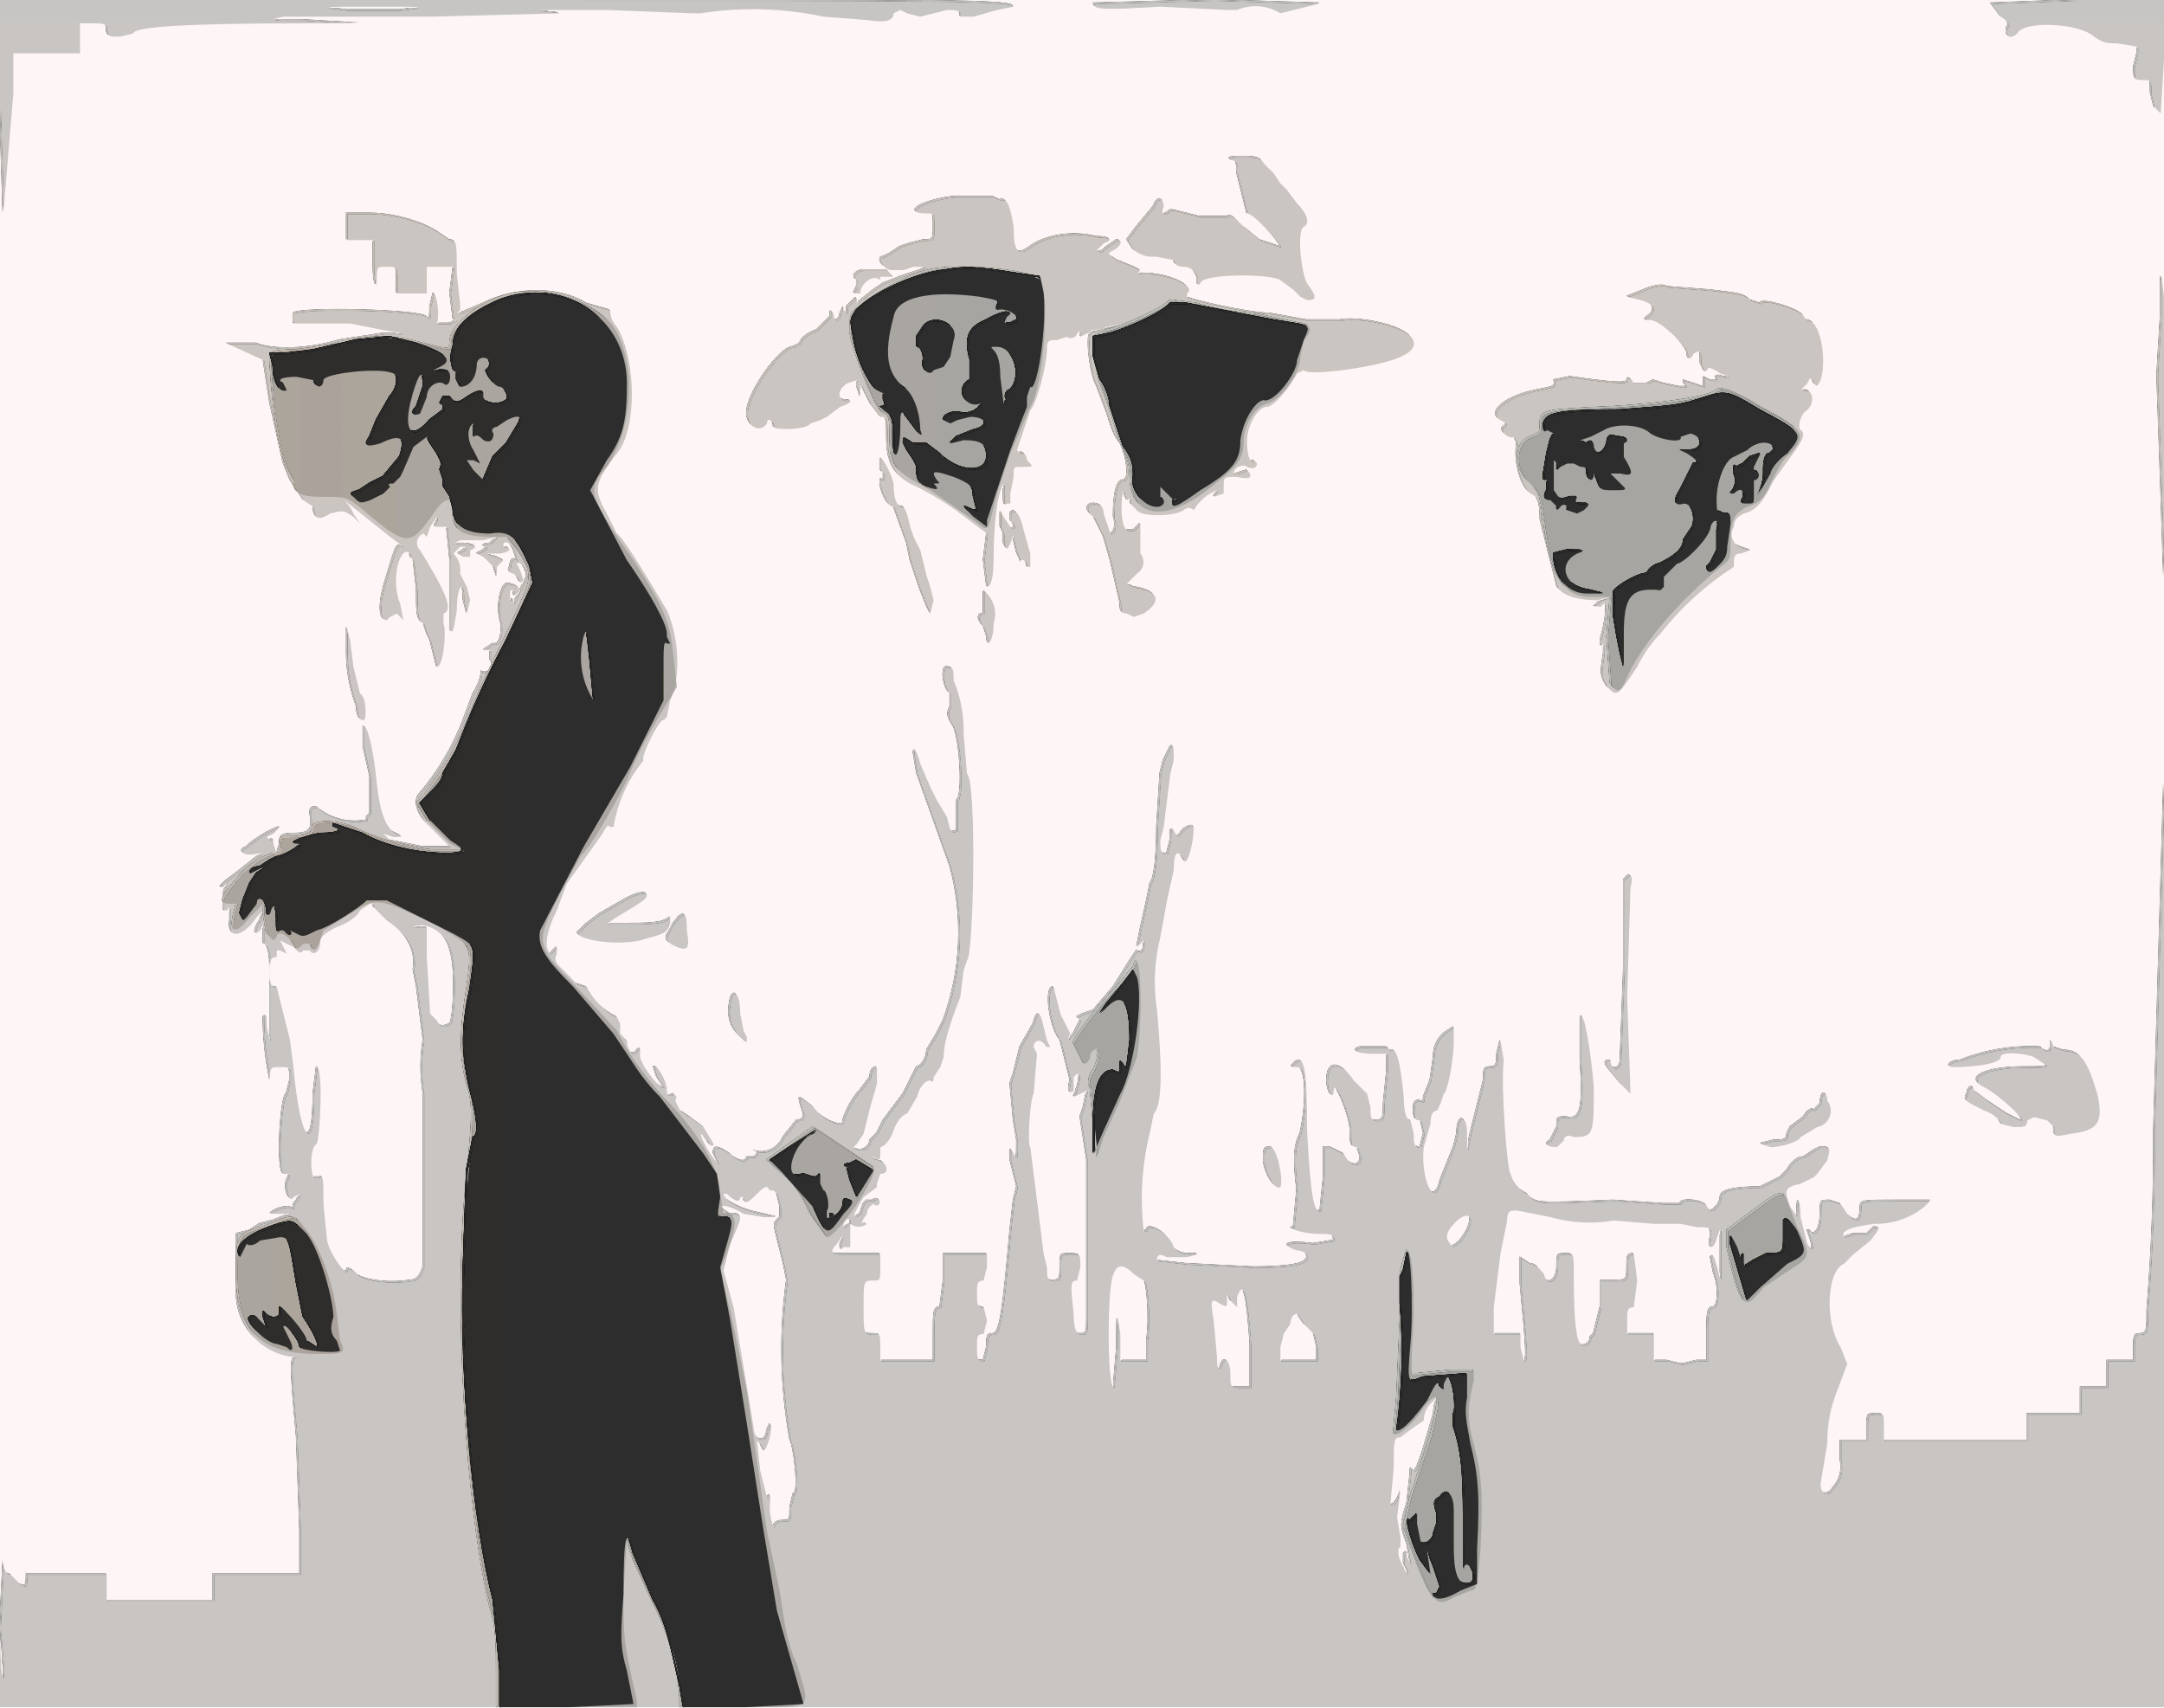
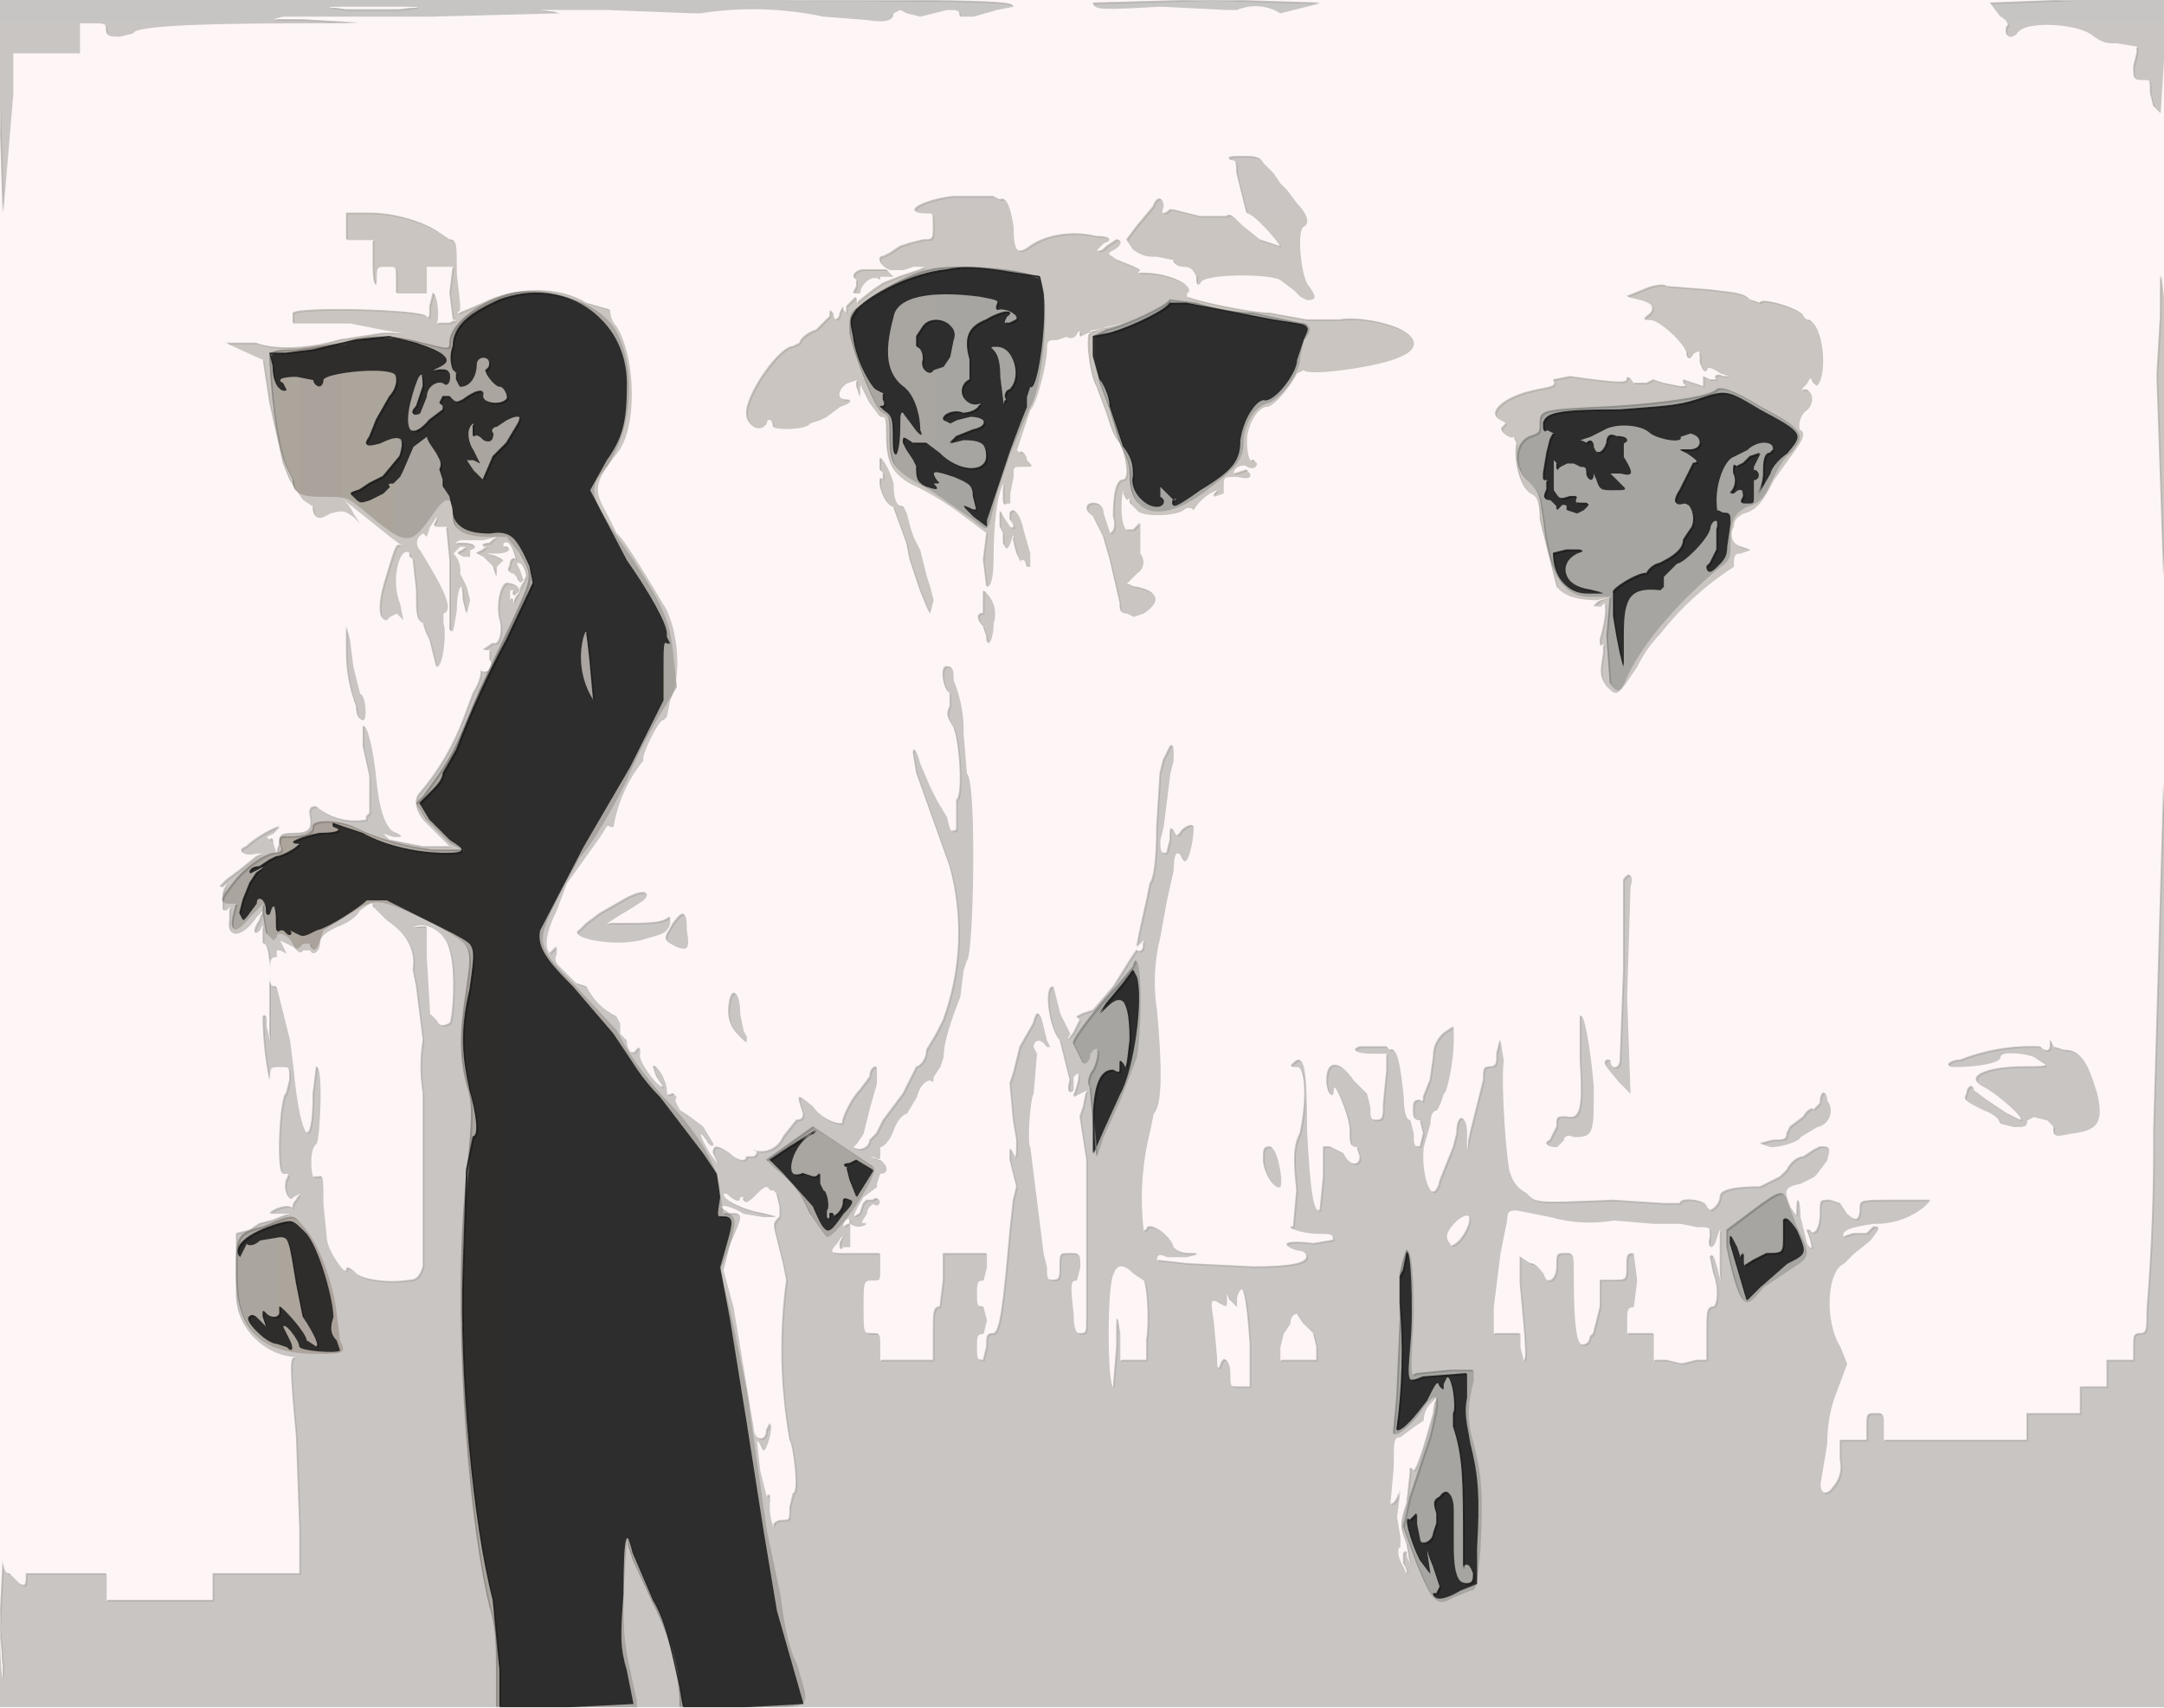
<svg xmlns="http://www.w3.org/2000/svg" id="-posters-1650742583641" itemscope="" itemtype="/posters" itemid="/+/posters/1650742583641" viewBox="0 0 649 512" preserveAspectRatio="xMidYMid slice" tabindex="0">
  <defs>
    <symbol id="-posters-1650742583641-background">
      <rect itemprop="background" width="100%" height="100%" tabindex="-1" style="fill: rgb(254, 246, 246);" />
    </symbol>
    <symbol id="-posters-1650742583641-light">
      <path d="M0 32l1 32 1-12 1-12 1-12V16h20V7h4c3 0 4 0 4 2s1 2 4 2l4-1c0-2 17-3 50-3h18L91 6c-9 0-11 0-6-1h44l39-1-6-1h20l26 1h2a102 102 0 0137 1l13 1c6 1 8 0 8-2l2-1 2 1 4 1 4-1 4-1c3 0 4 0 4 2h4l7-2 5-1c0-2-18-2-152-2H0v32M328 1c0 2 3 2 20 1l20 1h3a14 14 0 0113 1l4-1 4-1 4-1-32-1-36 1m269 0l3 4c2 1 3 3 2 3-1 3 1 4 3 2 2-4 19-3 23 1 3 2 4 2 7 2l6 1v2l-1 4c0 4 0 4 3 4 2 0 2 0 2 4l1 4 2 2 1-16V0h-26l-26 1M104 3h16c8-1 8-1-8-1s-16 0-8 1m265 45c2 0 2 1 2 4l1 4 1 4 1 4c2 0 10 9 10 10l-3-1-3-1-5-4c-3-3-4-4-5-3h-8l-4-1-4-1h-1c-2 2-3 1-2-1 0-3-2-3-3 0l-5 6-3 4 2 3c3 2 4 2 7 2l5 1c0 1 1 2 3 2s3 1 4 3c0 2 0 3 1 2 0-3 21-3 24-1l4 3 2 2 2 1c3 0 3-1 0-5-2-4-3-16-1-17s1-4-2-7l-3-4-1-1-1-1-2-3-3-3c-1-2-3-2-6-2s-5 0-4 1m-83 11c-9 1-16 5-8 5 2 0 2 0 2 4s0 4-3 4l-4 1-3 1-3 2-2 1c-2 0-1 3 2 4h4l3-1c4 0 4 0 2 1l-6 2-5 2-3 2-5 4c0-2 0-2-1-1l-2 2v2l-1-1v-1l-1 2c0 2-2 3-2 0-1-1-1-1-1 1l-4 4c-3 1-5 3-5 4l-2 1c-4 0-14 14-14 20 0 4 4 6 6 3 0-2 2-1 2 1 0 1 10 1 11-1l3-1 2-1 4-3c3-1 4-2 2-2-3 0-3-3 0-5l3-1v2l1 3v-1c0-3 0-3 1-1l2 4 3 4c2 0 2 1 2 6 0 8 2 12 9 15a86 86 0 0113 8l4 3 4 3-1 8 1 8c1 0 2-2 2-9 0-9 1-19 3-22v3c0 3 0 4 1 3h1v-3l1-5v-1c0-2 0-2 3-2s3 0 1-2c0-2-2-3-2-2l-1-1 2-6 2-6c2-2 5-14 5-18 0-2 0-3 2-3h1l3-1c1 1 3 0 3-1 1-1 1-1 1 1l2-1 6-2 5-1-4 1-5 1c-3-1-1 14 1 17l3 8c1 3 2 7 4 9 2 4 3 11 1 11s-3 4-3 11c1 3 0 5-1 5l-2-6c0-2-1-3-3-3s-3 2 0 4l3 6 2 7 3 13c0 2 0 3 2 3l2 1 3-1c6-4 4-7-3-8l-2-1 3-3a4 4 0 001-6v-9l-2 2h-2c-2-1-2-10-1-12v1l1 2c1-1 1 0 1 1l1 1 1 1c1 2 11 2 14 0a2 2 0 013 0 14 14 0 017-6l-1 2c-1 1-1 1 0 0l3-1v-2c0-3 0-3 4-3 4 1 5 0 3-2l-3 1h-1c0-2 3-3 4-2 2 1 3 0 3-1l-1-1c-1 1-2-1-2-6 0-4 3-10 6-10 2 0 7-6 9-10l2-1c1 2 23-1 29-4 5-2 5-5 2-7-4-3-15-5-20-4h-10l-11-2c-6 0-24-4-25-5v-1c3-2-5-6-13-6-2 0-2 0-1-1l-2-1-5-2c-3-2-3-2-1-3s3-3 1-3l-3 2c-1 1-2 2-3 1l2-2c3-1 2-2-2-2-8-2-16 0-20 3s-5 1-5-6c-1-6-2-9-4-8l-2-1h-12m-182 9v4h8v8c0 5 1 7 1 4 0-4 0-4 3-4s3 0 3 4v4h9v-8h8l-1 8 1 8h1l-2 1h-4c1-2 0-9-1-9l-1 4c0 3 0 4-1 3-1-2-38-3-40-1v3h17l10 2 6 1h-6l-13 2c-10 3-20 3-25 1h-9l11 5 2 13 4 18 2 5 4 6 3 2c0 4 2 4 5 2 4-1 4-1 7 1l2 2-2-3a12 12 0 00-4-5l5 4 10 8 4 3c-2-1-2-1-5 9-2 6-3 13 0 13l1-1 2-1 1 1 1 1-1-5c-3-7 0-18 3-15v1l1 1 1 9c0 7 0 9 2 10l1 3 1 2 1 4 1 4c2 0 3-11 2-13v-3c3-1 1-6-7-19a3 3 0 011-5l1 1 1-3 2-3v1c-1 2-1 2 1 2h2l1 10v21c1 1 1 0 2-6 0-7 2-10 2-3l1 4 1-4-1-4-2-4a7 7 0 00-2-6l2-2c2 0 2 0 1 1-2 1-2 1 0 2h2v-2c3-1 1-2-2-2s-3 0-1-1h7l4-1-2 2c-2 0-3 1-1 1l-1 1-2 1 2 1 3 3 1 3v-3l2-2-2-1-3-1h3c4 0 5-2 2-2v-1c1-1 2 0 3 2l1 3c-1-1-2 0-2 2-1 1 0 2 1 2l1 1c1 2 1 2 2 1l-1-3-1-2c1-1 3 2 3 4l-4 8c0-1 0-2-1-1v-3h1c0 2 0 2 1 1 2-1 0-3-3-3-2 1-3 7-2 11 1 3 0 8-2 7l-3 2h2v3a2 2 0 01-3 3c1 0 0 4-2 7l-3 8a75 75 0 01-13 22c-2 2-1 6 2 9l4 4 3 3h-8l-10-2-2-2 3 1c3 0 3 0 1-1-3-1-5-6-6-15-1-11-3-18-4-17v6l2 9v11l-1 1v1a18 18 0 01-15-4c-1 0-2 0-2 2 1 5 0 6-5 6-4 0-4 1-4 3l-1 3-1-3c0-1 0-2-1-1l-1-1 2-1 2-2c-1 0-7 3-10 6-3 1-1 3 3 2 2 0 2 0 0 1l-5 4-4 3-2 2h1l1-1-1 3v5h1l1-1v4c-1 6 4 5 8-1l2-2-1 3c-2 3-2 5 0 3 1-2 1-2 1 0v4c1 0 2 2 2 7v22l-1-4c0-3 0-4-1-3a95 95 0 002 19c0-4 0-4 3-4s3 0 3 4l-1 4c-2 1-3 24-1 24s2 0 1 2c-1 3 1 7 2 5l2-1-1 2a3 3 0 00-1 3c0-2-5-1-7 1h6l-5 2-4 1-3 2-4 1v19a19 19 0 0018 18c-2 0-2 2 0 24l1 28v13H64v8H32v-8H8v-2c0 6 0 6-2 5l-2-2-1-1c-1 0-2-1-2-4l-1 20v24h649V235l-3 104a620 620 0 01-2 54c0 6 0 7-2 7s-2 1-2 4v4h-8v8h-8v8h-16v8h-43v-4c0-4 0-4-2-4-3 0-3 0-3 4v4h-8v6a9 9 0 01-2 8c-2 3-4 2-4-1l2-12c0-6 1-11 3-16l3-8-2-5c-5-8-4-23 1-25l2-2 1-1 5-4c3-4 3-4 1-4l-2 2h-4l-3 1c-1-2 2-3 9-4a23 23 0 0015-5l2-2h-10c-10 0-11 0-11 2 0 4-1 5-4 2l-2-3-3-1c-3 0-3 0-3 4 0 5-2 7-3 5h-1c2 5 2 7 0 4l-2-8c0-5-1-7-1-2 0 2 0 2-2-1-2-5-2-6 3-7l4-2 1-1 3-4c1-4 1-4-2-4l-2 1-3 2c-2 0-4 2-5 4l-2 2-2 1-4 2c-8 0-12 1-12 3s-2 4-3 4l-1-1c0-2-8-3-8-1h-5l-15-1c-24 1-23 1-26-2a10 10 0 01-5-6c-1-1-3-27-2-34l-1-6-1 4c0 3 0 4-2 4s-2 1-2 4l-1 4-1 4-1 4-1 4-1 5v-5c0-6-3-6-3 0l-1 4-4 10c-2 9-6-1-5-10l2-7c0-3 1-4 2-4l1-2 1-3c1 0 3-10 3-16v-4l-3 2c-2 2-3 4-3 7l-1 7-2 5c0 1 0 2-1 1-2 0-2 1-2 3s0 3 2 3l1 4-1 4c-2 0-2-1-2-4l-1-4c-1 0-2-2-2-7-1-10-2-15-4-14l-1-1h-8c-3 1-1 2 4 2h4v5l-1 10c0 4 0 5-2 5s-2-1-2-4l-1-4-4-4c-4-6-8-6-8 0 0 4 2 6 2 3 0-4 5 8 5 12s0 5 2 5l1 3c0 3-3 3-5-1l-4-2h-2v9l-1 10c-2 1-3-5-4-24 0-20-1-23-4-20-1 1-1 1 1 1 3 0 3 11 1 20-2 4-2 8-1 17l-1 11c-3 0 3 2 7 2s5 0 5 2l-6 1c-7-1-11 0-5 2 2 0 3 1 3 2 0 2-5 3-16 3l-20-1-9-1c0-2 1-2 3-1h6c4-1 4-1 1-1s-4-1-5-2c-1-4-8-8-8-5h-1a83 83 0 012-30l1-5c2-2 3-9 1-31a55 55 0 011-22l2-11 2-9c0-5 1-7 3-3 1 2 3-5 3-10 0-1-3 0-4 2-1 1-1 1-2-1-1-1-1 0-1 3l-1 4c-2 0-2-1-2-4l1-4 1-8 1-8 1-4c0-4 0-5-1-4l-2 4-1 4-1 16c0 11-1 16-2 17l-1 5-2 9-1 5 1-1 1-1v2c0 1-1 2-2 1l-2 3-5 8-6 7-3 1-2 1 1 1-2 4c-2 2-2 2-1 0l-1-2-1-2-1-2-1-4-1-4c-3 0-1 13 2 16l3 12c-1 4 0 4 1 3v-4l1-1c1 0 1 2-1 7l2-1 2-1-1 5-1 3 2 13v47c0 5 0 5-2 5-1 0-2-1-2-6-1-9-1-10 1-10l1-4c0-4 0-4-3-4s-3 0-3 4c0 3 0 4-2 4s-2-1-2-4l-1-4-2-16-2-16c-1-1 0-15 1-16l1-12-1-2c0-2 2-3 4 0h1l-1-2-1-4c-1-5-2-5-3-1l-4 7-2 8-1 3 1 11 1 6c0 5 0 6-1 4s-1-2-1 2l1 4 1 4-1 4-1 9c-2 23-3 31-5 31s-2 1-2 4l-1 4c-2 0-2-1-2-4s0-4 2-4l1-4-1-4c-2 0-2-1-2-4s0-4 2-4l1-4v-4h-13v8l-1 8c-2 0-2 2-2 8v8h-16v-4c0-4 0-4-2-4-3 0-3 0-3-8s0-8 3-8c2 0 2 0 2-4v-4h-12c-3 0-3-1-1-3 2-3 2-3 1 0 0 2 0 2 1 1h2v-7l-2 1v-1c1-2 2-2 2 0a4 4 0 005 0c-2 0-2 0 0-3 0-2 2-3 2-3a1 1 0 100-1h-2l-1 1-1 3c-3 2-2 0 1-5l4-3v-1l1-3c3 0 2-3 0-4l-3-1h1c2 1 2 1 2-1v-2c1 0 3-2 4-5s3-5 4-5l3-5c1-4 3-5 4-5 1 1 1 0 1-1l2-3 1-3c0-3 1-8 5-18l1-8 1-3c2-1 3-54 0-56l-1-12a39 39 0 00-3-16c0-3 0-4-2-4s-1 7 1 8v4c-1 2-1 3 1 6 2 4 3 21 1 22v9c-2 1-2 0-3-4l-3-5-1-2-1-2-3-7c-1-4-2-5-2-3l1 6 10 28a76 76 0 01-2 46l-2 4-3 5c0 3-2 5-3 5l-1 2-3 6-3 4-3 4-1 2-1 2-2 2a3 3 0 01-5 2l1-1 2-3 2-8 2-7v-5c-1 0-2 1-2 3l-3 4c-3 3-6 10-5 10h-1c-2 0-6-2-8-5-5-4-5-4-3 2 0 1 0 2-2 2l-4 5a7 7 0 01-9 4c2 0 1 2 0 2h-2c0 2-3 1-5-1-3-2-5-3-5 0 2 4 2 4-1 0-3-5-4-8-1-4 1 2 2 2 2 1l-3-5-4-3-3-2c-1-2-2-3-1-4l-1-1c-2 1-2 0-2-1 0-3-3-8-4-7l1 3 2 3c-1 1-8-8-7-10 0-2 0-2-1-1-1 2-3 0-3-3l-2-2v-3l-1-2a20 20 0 01-9-9l-3-1-5-5c-1-1-2-2-1-4v-2l-1 1-1 1c-2-2-1-7 2-13l3-8 5-7 5-7c2-3 2-4 3-3h1a43 43 0 019-20c-1-1 5-13 6-12l1-1 1-5c3-6 3-18-1-27-3-5-13-22-15-23l-3-6c-4-7-4-9 3-18 6-7 6-28 0-38a7 7 0 01-2-5l-7-2c-8-5-21-5-31 0-7 3-9 4-7 2v-2l-1-9c0-9 0-10-2-10l-3-2c-4-3-13-6-21-6h-7v4m158 13h-3c-2 0-4 2-2 3v2l-1 2h2c0-3 4-6 6-4v-1h4l-2-2h-4m386 14l-1 17v2l1 29 1 30V89c-1-9-1-9-1 6m-155-8l-5 2 4 1c4 1 5 3 2 5-1 1-1 1 1 1 3 0 11 8 11 10s1 2 2 0c2-1 2-1 2 3 1 2 1 3 2 2 0-1 1-1 4 1 3 1 3 1 1 1-2-1-3 0-2 1h-2l-2-1v3l-3-1-3-1v1c1 1 1 1-1 1l-5-1-3-1-2 1h-4c-1-2-2-2-2-1s-3 1-17-1l-5 1c1 2 0 2-5 3-10 2-15 7-11 9 2 1 2 1 1 2-2 1 2 4 3 3l1 2c-1 5 1 13 4 15 2 1 3 2 3 8l5 20c2 3 7 4 12 4l4-1-3 1-2 2a3 3 0 012 0l1-1c1 0 1 4-1 11 0 2 0 2 1 1v3c-1 6-1 7 1 10 3 3 3 3 9-6a39 39 0 017-10 89 89 0 0122-20c0-3 0-4 2-4l3-1-3-1a4 4 0 01-2-6c0-2 1-3 3-4 4-1 6-4 9-10l5-7c3-4 5-7 3-8-1-1 0-5 2-6 2-2 2-5 0-6-2 0-2 0 0-2 1-2 1-2 2 0 1 1 1 1 2-1 2-6 0-18-4-18l-1-1c0-2-13-6-13-4l-3-1c-2-2-4-2-12-3l-13-1c-1-1-5 0-7 1m-229 51v3l1 1v2c-1-1-1 0-1 1 0 2 2 7 4 7l4 11 1 5 1 3 2 6 2 5 1 2 1-4-1-4-1-3-1-4-1-4-1-2-1-2-1-3-1-4-1-2c-2 0-3-2-3-7-1-4-4-9-4-7m36 17v3l1 2v3c1 2 1 2 2 0 1-3 1-3 1-1l1 4 1 2v1c0-2 2-1 2 1h1v-4l-2-7c-1-5-3-7-4-5v2c2 2 1 3 0 2l-2-3c-1-2-1-2-1 0m-5 24v5c-2 0-2 2 0 4l1 3c0 4 2 1 2-4a9 9 0 00-2-9c-1-1-1-1-1 1m-191 17a46 46 0 003 16c0 3 1 4 2 4s1-7-1-8l-2-8-1-8-1-4v8m383 68v27l-1 27c0 3-3 3-3 0h-1c-1 1-1 1 4 7l3 3-1-29 1-33c1-3 0-5-2-2m-300 6l-7 4-4 3-2 2c-4 2 9 5 18 3 7-2 8-2 9-5v-2c-2 2-6 2-15 2h-4l3-2 5-3 3-2c3-3-1-3-6 0m-79 3c-1 2-4 4-7 5-4 2-5 3-5 5s-2 4-3 2h-2c-1 1-1 1-3-1l-4-2 1 2 1 2-2-1h-1v2c-2 0-2 1-2 5 0 3 0 4 2 4l1 4 1 4 1 4 1 4 1 8c2 22 6 27 6 8l1-8c2 0 1 21 0 23-2 1-2 8-1 10h2c1-1 1 2 1 8l1 10c0 4 6 12 6 10 0-1 1-1 3 1s10 3 16 2c2 0 3-1 4-4v-52a49 49 0 010-16l-1-8-1-8-1-5c1-6-2-11-8-15l-4-4c0-2-1-1-4 1m94 4c-3 5-3 5 1 7 3 1 4 1 3-5 0-6-1-6-4-2m-78 1h4v9l1 17 2 2c1 2 2 2 4 1 1-1 2-16 0-22-1-5-7-9-11-7m95 22c-1 5 0 8 3 11 2 2 2 2 2 0l-1-2-1-5c0-6-2-8-3-4m255 5v13c1 15 0 18-4 17-3 0-3 0-3 3l-2 4c-2 1-1 2 2 2l2-2c0-1 1-2 3-1 6 0 6-1 6-15-1-12-3-23-4-21m141 9c0 1-1 2-3 0a58 58 0 00-24 4c-3 0-5 2-2 2 6 0 14-1 14-3s8-1 10 0l3 2c2 1-1 1-6 1-11 0-18 3-12 6 4 2 13 10 11 10l-4-2-6-4-4-3c0-2-2-1-2 1-1 2-1 2 5 5 3 1 5 3 5 4l4 1c3 0 4 0 4-2l2-1 4 1 2 2c0 3 0 3 5 2 8-1 10-3 8-12-3-10-5-13-10-13l-3-1-1-2v2m-69 17l-2 2c0-1-2 0-3 2l-4 3-1 2c0 2-1 2-4 2l-4 1 3 1c4 0 9-2 9-3l5-3a5 5 0 003-8c0-3-2-3-2 1m-167 17c0 3 3 9 5 8 1-2-1-12-3-12s-2 1-2 4m-153 11c-2 2-3 2-3 0h-1c0 2-2 1-4-1h-1c0 2 6 5 12 6l4 1h-4l-6-1c-3-2-7-3-7-2l3 2c4 0 4 0 0 9l-2 8 3 11 6 36c0 4 4 5 4 1l1-2c1 1-1 8-2 8l-1-2-1-1 1 9 2 8c1-1 1-1 1 1a16 16 0 001 8c0-1 1-2 3-2s2 0 2-4l1-4c2 0 0-15-1-16a153 153 0 01-1-48l-1-5-2-8c-1-4-1-4 1-6v-3l-1-4-1-1h-1c-1-2-2-1-5 2m226 7l-2 10-1 8-1 8v8h8v4l1 4c1 0 1-2-1-23v-8l3 2c2 0 3 2 4 3 1 4 4 2 4-2s0-4 3-4c2 0 2 0 2 7 0 15 1 19 2 20s3 0 3-2l1-1 2-8v-8h4c4 0 4 0 4-4 0-3 0-4 2-4l1 8-1 8c-2 0-2 1-2 4v4h8v8h4l4 1h1l4-1h3v-8c0-6 0-8 2-8 1 0 2-5 0-10l-1-5c1-1 1 0 2 3l1 4v-12c0-4 0-4-1-1-1 4-3 4-2 0 0-3 0-3-4-3l-5-1h-8l-12-1a43 43 0 01-19-1l-10-2c-2 0-3 0-3 3m-15 0c-3 3-4 5-2 7 0 1 1 1 3-1 4-5 4-10-1-6m-103 16c-2 3-2 34 0 34l1-12c0-10 0-11 1-4v8h8v-6c1-7 0-18-1-18l-3-2c-3-3-5-3-6 0m37 7v3l-2-2-1-2v2c0 2 0 2-2 1-3-2-3-1-2 5l1 11c0 2 0 4 1 3 1-4 3-2 3 2s0 4 3 4h3v-13c-1-14-2-20-4-14m16 8l-2 3-1 4v4h11v-4l-1-4-3-3-2-3c-1 0-2 1-2 3m42 24a7 7 0 00-2 5l-3 2-4 3c-2 0-2 1-2 9l-1 11h1a9 9 0 002-4l-1 8 1 6v3c-1 0-1 3 1 6 1 3 2 2 0-1v-3c1-1 1-1 1 1l1 2-1-6c-2-5-2-6 0-12l1-9c0-2 0-2 1-1s4-10 6-17a19 19 0 011-5l-2 2M0 488c0 13 1 19 1 12a578 578 0 00-1-12" tabindex="-1" itemprop="light" style="fill-opacity: 0.594; fill-rule: evenodd;" />
    </symbol>
    <symbol id="-posters-1650742583641-regular">
      <path d="M279 81c-6 1-18 8-21 11-3 2-3 3-3 8 1 6 8 24 10 24 2 1 2 2 2 7 0 9 1 10 12 16l13 9c5 4 4 4 7-8l4-12 3-7 3-7c4-6 6-34 3-38-2-3-25-5-33-3m-125 7c-9 2-19 9-19 15 0 2 0 2-8 0-7-2-15-3-24 0l-14 2c-8 0-8 1-8 3 1 18 3 27 5 32l2 4c0 4 2 5 9 5s7 0 12 4c13 11 14 11 21 1 4-6 6-5 6 1 0 4 3 6 11 6h5l4 5c4 7 4 7-2 20l-10 21c-7 17-8 19-12 25l-5 7-2 2 3 5 7 7 4 2h-9c-8-1-16-3-24-7-5-2-12-2-12 0s-2 3-7 3c-3 0-3 0-3 2 1 2 1 3-2 3-4 1-9 5-12 9-4 5-4 6-1 6h2l-1 4c-1 5 1 5 5 0l4-4v3l1 6 2 2 1-1c0-2 3-1 5 2 1 2 1 2 3 0h2c1 3 2 2 3-1l1-3 8-5c8-5 8-5 25 3 12 7 12 6 10 20-2 13-2 20 0 28 2 6 2 9 0 29-4 37 0 99 7 128 2 6 2 12 2 19v11h42v-2c-4-18-4-18-4-33l1-15 2 6 6 13a72 72 0 018 28v3h19c22 0 20 1 16-13-3-6-4-14-5-21l-4-19-6-42-5-24-3-12 3-8c2-7 2-9-2-9l-1-6c0-7-6-18-17-29-6-7-10-12-14-20l-13-14c-10-10-11-12-7-21l4-8 5-9c3-3 9-13 14-23 4-10 10-20 12-23l3-5-1-9c-1-11-3-15-12-29-14-20-14-21-8-28 8-12 9-31 2-42-5-7-19-12-30-10m197 2c-1 2-14 8-19 9l-4 2v6l2 8 3 8 3 10c2 4 3 6 3 10 0 12 10 14 23 4 9-7 11-9 11-15 0-4 3-10 7-11s10-9 10-14l1-5c3-3 2-5-1-5l-14-3c-6 0-14-2-17-3l-8-1m164 27c-2 2-15 4-31 5-21 1-22 1-22 5 0 3 0 3-3 4-5 2-5 10 0 14 3 3 3 4 4 11 2 17 6 23 14 23h6l-1 12 1 14c2 3 3 3 5-2 5-11 17-24 28-33 3-2 3-3 3-7 0-7 1-9 5-11 3-1 5-2 7-7 2-4 4-8 6-9 5-6 4-7-9-14-8-5-12-6-13-5M340 290l-5 6c-4 4-13 15-13 17l3 6c1 0 2-1 2-3 3-4 3 1 1 5-1 1-2 4-1 5l1 11 1 10 2-6 5-11 5-13c2-13 1-35-1-27m-103 53l-7 5 2 2c6 5 8 7 11 14l5 7c3 0 16-19 14-21l-18-12-7 5m289 20l-8 6v5c1 5 3 14 5 16 1 1 2 1 6-4l9-6c5-3 5-4 1-12l-3-8c-1-3-2-3-10 3m-447 5c-8 2-8 3-8 14 0 17 7 24 24 24 8 0 9 0 7-4l-1-8c-1-9-5-20-9-25s-3-5-13-1m342 10l-1 4v14l-1 23-1 11c1 1 6-3 9-8 5-6 5-3 2 9l-6 18-2 9 4 11c5 12 6 13 11 10l5-2c2 0 2-2 3-12 1-19 0-24-2-32-2-7-2-11 0-19v-3h-7l-10 1c-2 1-2 1-1-18 0-15-1-19-2-19l-1 3" itemprop="regular" tabindex="-1" style="fill-opacity: 0.757; fill-rule: evenodd;" />
    </symbol>
    <symbol id="-posters-1650742583641-bold">
      <path d="M284 81c-10 1-22 7-27 12-2 3-2 3-1 8 1 8 6 16 7 16l2 1v2c1 2 0 2-1 2l1 1c3 2 3 3 3 9 0 8 2 4 2-4 0-3 0-5 1-4l3 4c2 3 3 3 2 1 0-5-2-11-5-13-5-4-6-10-3-21 1-6 11-8 26-6 5 1 6 1 5 3v1c3-1 7 2 6 3l-2 1c-2 0-2 0-1-2 3-2-1-2-6 1-5 2-7 5-5 12v6a3 3 0 003 7c0 2-3 3-5 3-2-1-6 0-6 2l2 1 2-1 4-1c5 0 6 3 1 4l-5 2-2 2 4-1c5 0 7 1 7 5 0 5-8 5-14-1l-4-3h-4c-3-2-3-2-3 0l1 2 2 3 1 2c0 3 0 5 3 6s4 1 2-1c-2-1-2-1 0 0 2 0 2 0 1-1-2-3-1-3 5-1 5 2 6 3 6 6l1 4h-1c-4-2-3-1 0 2l4 3v-2l7-21 3-8 2-5v-3l1-3c2 2 5-18 4-28l-1-5-7-1c-12-2-16-2-21-1m-134 9c-9 4-14 8-14 14a10 10 0 000 7l1 1v2l1 2c3 0 5-3 5-7a2 2 0 113 2c-1 0 2 5 4 5 1 0 3 3 2 4-2 2-8 1-7-2 0-1-2-1-6 2-2 1-2 1-4-1h-2l-1 2 1 1v1l-4 3c-5 6-8 4-6-5 2-8 4-12 4-5l-2 6c-2 2-1 3 1 2l2-5c0-3 3-5 5-4 1 1 2 0 2-2s-1-2-3-2h-2l2-1c4-2 2-4-7-7l-8-2-10 1-13 3-8 1h-5l1 4c0 5 2 8 4 7l-1-2c-2-1-1-2 4-2l5 1c1 3 3 2 3 0s17-4 21-2c2 1 1 5-1 7l-4 7-2 5c-2 3-1 3 3 2 6-3 8-2 6 4l-5 6-4 2-3 2c-3 1-3 1-2 2 2 2 2 2 5 1l4-2 2-2c-1-1 0-1 1-1l2-2 1-2 3-7 4-3 1 2 2 3c1 2 2 3 1 5l1 3v2l2 3 1 4c0 5 4 7 11 7 6-1 8 1 12 10l1 5-8 17a280 280 0 00-15 33l-4 7c0 2-2 4-4 6l-3 3 3 5 6 6c5 3 5 4-1 4-8 0-18-2-25-6l-9-3v1c3 1 2 2-4 2-5 1-10 3-7 3s-4 4-6 4l-2 1-3 2c-2 0-3 1-3 2l2-1 2-1-2 2-2 3-2 5-1 4 1 2 1-1 3-4c0-3 3-1 3 2 0 1 0 2 1 1 1-4 2-2 2 2 0 3 0 4 1 3h1l1 1c1 1 2 0 1-1l2 1c2 1 2 1 6-1 4-1 13-7 15-9h6l20 10c7 4 7 3 5 17-3 13-2 21 0 30 2 7 3 14 1 14l-2 10-1 30c-1 32 3 76 9 99l2 21v11h20l20-1-2-10c-2-7-2-10-1-23 0-19 1-20 3-12l6 14c4 7 5 13 8 26l1 6h18l18-1-4-14-4-14-4-24-5-32-5-31-3-16 2-7c2-7 2-8-1-8-2 0-2 0-1-6l-1-7-4-6-13-17a59 59 0 01-8-10l-6-9-12-14c-8-8-11-12-10-17l13-25 14-24 10-20v-9c0-7 0-9 1-8h1l-1-2v-1c0-3-5-12-12-22l-11-21 5-9c5-7 6-12 6-23 0-20-19-32-38-25m201 1c-1 2-11 7-18 9l-5 1v6l2 7c1 1 3 5 3 8l4 12c3 4 3 6 3 9-1 4 3 9 7 9 2 0 3-2 1-3v-3l2 2 2 2c1-1 1 0 0 0-1 3 1 2 8-3 10-6 12-9 12-15 1-7 5-12 7-12 3 1 10-8 10-12l2-6c2-5 3-4-9-6l-26-5h-5m-74 7l-2 3v3c2 1 2 3 2 4-1 3 2 5 3 3l3-1 2-3 1-5c2-5-6-8-9-4m21 7c1 1 2 3 2 8l1 8 1-1c-1-1 0-3 1-3 4-4 1-13-4-13-2 0-2 0-1 1m211 15c-6 2-11 2-23 3-19 0-22 1-23 4 0 2 0 3 1 2l2 1-1 2-1 4-1 6v2h1v3c-1 2-1 3 1 3l2 2v1l1-1a1 1 0 112 1l3 1 2-1 1-1c1-1 0-1-1-1-2 0-3 0-2-2h-2c-3 1-3 1-5-2v-9l1 1v2l1-1 2-1h2l2 1c1 0 2 0 2 2s2 3 2 0l1 2c1 3 1 3 5 3 3 0 4 0 3-1l-2-2-2-2h3c4 1 4 0 1-5v-4c2-1 1-2-2-2-2-1-3 0-3 2-1 3-3 4-4 1 0-2-1-2-2-1l-2-1 3-1 4-2c3-2 11-2 14 1 3 2 10 3 9 1l3-1c4 1 4 5 0 5h-3l2 1c3 2 4 3 2 3l-2 4-2 4c-2 3-2 5 1 4 3 0 4 6 2 8l-2 3c0 3-3 5-7 7a6 6 0 00-4 3c-3 0-11 5-10 6v7l1 6 1 5 1 4v-10c0-11 2-14 11-13l1-1v-3l4-4c2 0 10-8 10-11 1-3 3-2 2 1v6l-2 4-1 1c0 2 1 2 3 0s3-3 3-6l1-7c0-3 0-3-2-3l-2-1c-1-7 2-15 5-16l4-2c3-3 8-3 8 0l-1 1c-1 0-2 1-2 5a14 14 0 01-2 8l4-7c0-1 2-4 5-6 5-6 5-6-8-13-10-6-10-6-19-3m-357 6l-3 2c-1 0-2 1-1 2 0 2-1 3-3 2-1-1-2-2-3-1v-4c-2 1-2 5 0 8l2 4-2-1h-2l2 3 3 3 3-7 2-2 2-2 3-5c2-3 1-4-3-2m373 11l-2 2-2 1c-1-1-1 0-1 2a5 5 0 01-1 6h1c2-2 3-1 3 1-1 2-1 2 1 2s2 0 2-2v-5a1 1 0 000-3v-1l2-4-3 1m-59 29c0 7 4 12 10 12h5l-4-1c-8-1-10-8-4-11 3-1 2-1-3-1l-4 1m-291 25a24 24 0 003 19v-1l-1-11c-1-9-1-10-2-7m165 100l-3 4-5 6-2 3 2-2c5-5 7-1 7 10-1 9-1 9-2 7-1-1-1-1-1 1s0 2-2 1c-4 0-6 5-6 16v9l3-7 5-11c4-7 7-28 5-35l-1-2m-103 53l-6 4 4 4 9 10c4 9 4 9 9 2 3-3 3-4 2-4-2-1-2 0-2 1 0 2-3 5-3 3h-1c0 2 0 2-1 1v-2c1-1 0-6-1-6l-1-2v-3l-1 1h-1l-3-1c-7 3-3-10 3-12l1-1-8 5m18 5c-2 0-2 1-1 1l1 4 2 5 5-8-5-3-2 1m280 17v5c0 5 0 5-5 5l-4 2c-3 2-3 2-3 0v-2l-1 1-1-3c-2-4-2-4-2-1l5 17 4-4 8-7c6-3 6-3 3-10-2-3-3-4-4-3m-451 1c-10 3-14 7-12 10l1-2 1-2c1 1 3 0 4-1l6-1c3 0 3 2 5 14l2 10c4 6 5 9 4 9l-3-2c0-2-7-10-8-10v2c0 1-2 2-4 0-1-1-1-1-1 1l1 3-2-2c-1-1-2-2-3-1-2 1 5 8 8 8l3 1c2 2 2 0 1-2l-2-4c0-2 5 4 5 6 0 1 11 2 12 1l-1-3c-2-2-2-4-1-7 0-5-4-20-8-25-4-4-4-4-8-3m338 9l-1 5-1 2v8a168 168 0 01-1 38c2 0 6-5 9-9 3-6 3-6 4-4 1 1 1 1 1-1l1-2c2 0 3 10 2 11v4c3 9 3 16 3 34v9c0-3 2-2 3 1 0 2 0 3-2 3-3 0-4-4-4-11v-11c0-5-2-7-4-4-2 1-2 2-1 5v3l-1 3c0 2-3 4-4 2l-1-5v-3l-1 1-1 1c-2-2 0 6 3 12l3 4-1-7 2 5 2 6-1 2h-1c0 2 3 2 8-1l5-2v-11c1-17 0-23-2-31-1-6-2-9-1-14v-7l-13 1c-5 2-5 2-4-10 1-11 0-30-1-27" tabindex="-1" itemprop="bold" style="fill-opacity: 0.834; fill-rule: evenodd;" />
    </symbol>
  </defs>
  <use class="background" href="#-posters-1650742583641-background" fill="url(#-posters-1650742583641-background-gradient" />
  <use class="light" href="#-posters-1650742583641-light" fill="url(#-posters-1650742583641-light-gradient" filter="url(#light-filter)" />
  <use class="regular" href="#-posters-1650742583641-regular" fill="url(#-posters-1650742583641-regular-gradient" filter="url(#regular-filter)" />
  <use class="bold" href="#-posters-1650742583641-bold" fill="url(#-posters-1650742583641-bold-gradient" filter="url(#bold-filter)" />
  <use class="emboss" tabindex="-1" href="#-posters-1650742583641-light" fill="url(#-posters-1650742583641-light-gradient" filter="url(#emboss)" />
  <use class="emboss" tabindex="-1" fill="url(#-posters-1650742583641-regular-gradient" href="#-posters-1650742583641-regular" filter="url(#emboss)" />
  <use class="emboss" tabindex="-1" fill="url(#-posters-1650742583641-bold-gradient" href="#-posters-1650742583641-bold" filter="url(#emboss)" />
  <defs>
    <g class="gradients">
      <radialGradient gradientUnits="userSpaceOnUse">
        <stop itemprop="radial" stop-color="hsla(75, 1%, 92%, 1.00)" offset="0%" />
        <stop itemprop="radial" stop-color="hsla(30, 5%, 69%, 1.00)" offset="15%" />
        <stop itemprop="radial" stop-color="hsla(25, 5%, 51%, 1.00)" offset="30%" />
        <stop itemprop="radial" stop-color="hsla(38, 3%, 82%, 1.00)" offset="45%" />
        <stop itemprop="radial" stop-color="hsla(47, 2%, 81%, 1.00)" offset="60%" />
        <stop itemprop="radial" stop-color="hsla(45, 2%, 86%, 1.00)" offset="75%" />
        <stop itemprop="radial" stop-color="hsla(40, 3%, 81%, 1.00)" offset="90%" />
      </radialGradient>
      <linearGradient gradientUnits="userSpaceOnUse" x1="0" x2="0" y1="0" y2="100%">
        <stop itemprop="vertical" stop-color="hsla(75, 1%, 92%, 0.79)" offset="0%" />
        <stop itemprop="vertical" stop-color="hsla(30, 5%, 69%, 0.79)" offset="15%" />
        <stop itemprop="vertical" stop-color="hsla(28, 5%, 50%, 0.79)" offset="30%" />
        <stop itemprop="vertical" stop-color="hsla(38, 3%, 82%, 0.79)" offset="45%" />
        <stop itemprop="vertical" stop-color="hsla(48, 2%, 81%, 0.79)" offset="60%" />
        <stop itemprop="vertical" stop-color="hsla(45, 2%, 86%, 0.79)" offset="75%" />
        <stop itemprop="vertical" stop-color="hsla(35, 3%, 81%, 0.79)" offset="90%" />
      </linearGradient>
      <linearGradient gradientUnits="userSpaceOnUse" x1="0" x2="100%" y1="0" y2="0">
        <stop itemprop="horizontal" stop-color="hsla(50, 1%, 89%, 1.00)" offset="0%" />
        <stop itemprop="horizontal" stop-color="hsla(26, 6%, 53%, 1.00)" offset="15%" />
        <stop itemprop="horizontal" stop-color="hsla(38, 3%, 77%, 1.00)" offset="30%" />
        <stop itemprop="horizontal" stop-color="hsla(42, 2%, 81%, 1.00)" offset="45%" />
        <stop itemprop="horizontal" stop-color="hsla(42, 2%, 85%, 1.00)" offset="60%" />
        <stop itemprop="horizontal" stop-color="hsla(47, 2%, 85%, 1.00)" offset="75%" />
        <stop itemprop="horizontal" stop-color="hsla(75, 1%, 91%, 1.00)" offset="90%" />
      </linearGradient>
    </g>
    <g class="generated gradients">
      <radialGradient id="-posters-1650742583641-background-gradient" gradientUnits="userSpaceOnUse">
        <stop stop-color="hsla(75, 1%, 92%, 1.00)" offset="0%" />
        <stop stop-color="hsla(30, 5%, 80%, 1)" offset="15%" />
        <stop stop-color="hsla(25, 5%, 80%, 1)" offset="30%" />
        <stop stop-color="hsla(38, 3%, 80%, 1)" offset="45%" />
        <stop stop-color="hsla(47, 2%, 80%, 1)" offset="60%" />
        <stop stop-color="hsla(45, 2%, 86%, 1.00)" offset="75%" />
        <stop stop-color="hsla(40, 3%, 80%, 1)" offset="90%" />
      </radialGradient>
      <linearGradient id="-posters-1650742583641-light-gradient" gradientUnits="userSpaceOnUse" x1="0%" x2="0" y1="0" y2="100%">
        <stop stop-color="hsla(75, 1%, 60%, 0.9)" offset="0%" />
        <stop stop-color="hsla(30, 5%, 60%, 0.9)" offset="15%" />
        <stop stop-color="hsla(28, 5%, 60%, 0.9)" offset="30%" />
        <stop stop-color="hsla(38, 3%, 60%, 0.9)" offset="45%" />
        <stop stop-color="hsla(48, 2%, 60%, 0.9)" offset="60%" />
        <stop stop-color="hsla(45, 2%, 60%, 0.9)" offset="75%" />
        <stop stop-color="hsla(35, 3%, 60%, 0.9)" offset="90%" />
      </linearGradient>
      <linearGradient id="-posters-1650742583641-regular-gradient" gradientUnits="userSpaceOnUse" x1="0" x2="100%" y1="0" y2="0">
        <stop stop-color="hsla(50, 1%, 50%, 1)" offset="0%" />
        <stop stop-color="hsla(26, 6%, 50%, 1)" offset="15%" />
        <stop stop-color="hsla(38, 3%, 50%, 1)" offset="30%" />
        <stop stop-color="hsla(42, 2%, 50%, 1)" offset="45%" />
        <stop stop-color="hsla(42, 2%, 50%, 1)" offset="60%" />
        <stop stop-color="hsla(47, 2%, 50%, 1)" offset="75%" />
        <stop stop-color="hsla(75, 1%, 50%, 1)" offset="90%" />
      </linearGradient>
      <linearGradient id="-posters-1650742583641-bold-gradient" gradientUnits="userSpaceOnUse" x1="0" x2="100%" y1="0" y2="0">
        <stop stop-color="hsla(75, 10%, 8%, 1)" offset="0%" />
        <stop stop-color="hsla(30, 10%, 8%, 1)" offset="15%" />
        <stop stop-color="hsla(28, 10%, 8%, 1)" offset="30%" />
        <stop stop-color="hsla(38, 10%, 8%, 1)" offset="45%" />
        <stop stop-color="hsla(48, 10%, 8%, 1)" offset="60%" />
        <stop stop-color="hsla(45, 10%, 8%, 1)" offset="75%" />
        <stop stop-color="hsla(35, 10%, 8%, 1)" offset="90%" />
      </linearGradient>
    </g>
  </defs>
  <defs>
    <filter id="light-filter">
      <feColorMatrix in="SourceGraphic" type="matrix" values="1.5 0 0 0 0                 0 1.5 0 0 0                 0 0 1.5 0 0                 0 0 0 1.5 0" />
    </filter>
    <filter id="regular-filter">
      <feColorMatrix in="SourceGraphic" type="matrix" values="1.5 0 0 0 0                 0 1.5 0 0 0                 0 0 1.5 0 0                 0 0 0 1 0" />
    </filter>
    <filter id="bold-filter">
      <feColorMatrix in="SourceGraphic" type="matrix" values="1 0 0 0 0                 0 1 0 0 0                 0 0 1 0 0                 0 0 0 1 0" />
    </filter>
    <filter id="emboss">
-       <feConvolveMatrix kernelMatrix="3 0 0                       0 0 0                       0 0 -3" />
+       <feConvolveMatrix kernelMatrix="1 0 0                       0 0 0                       0 0 -1" />
    </filter>
  </defs>
</svg>
